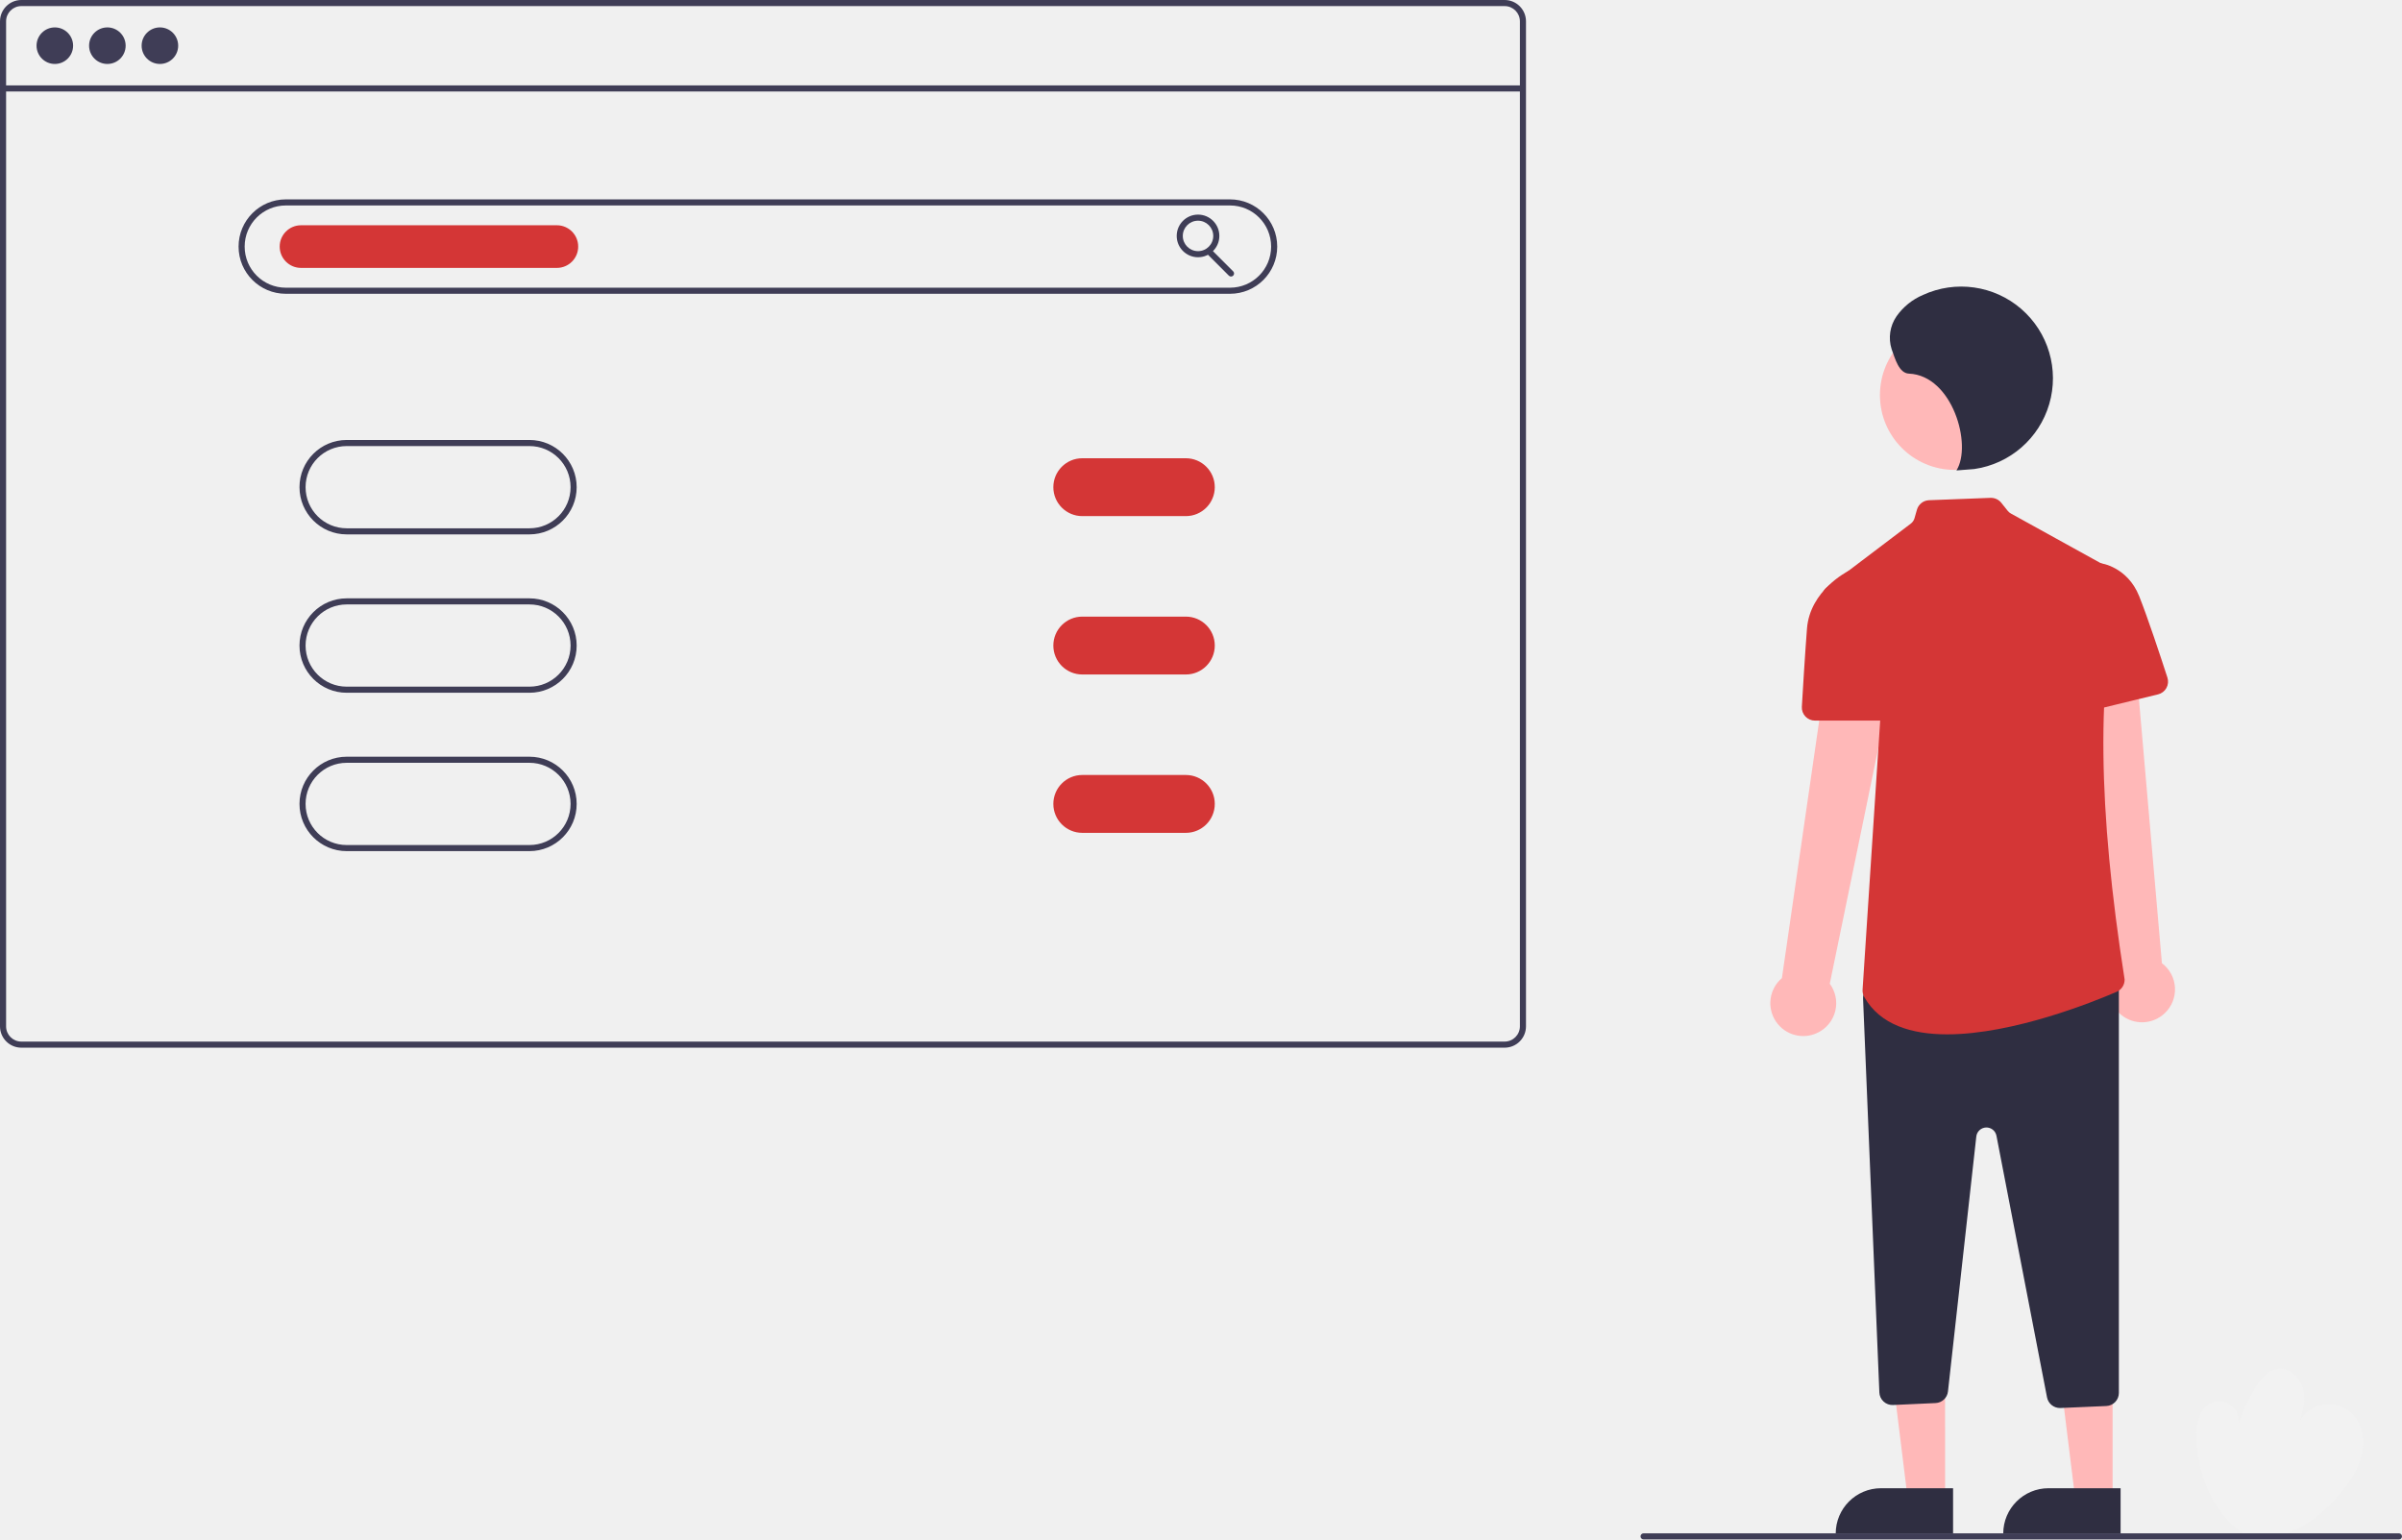
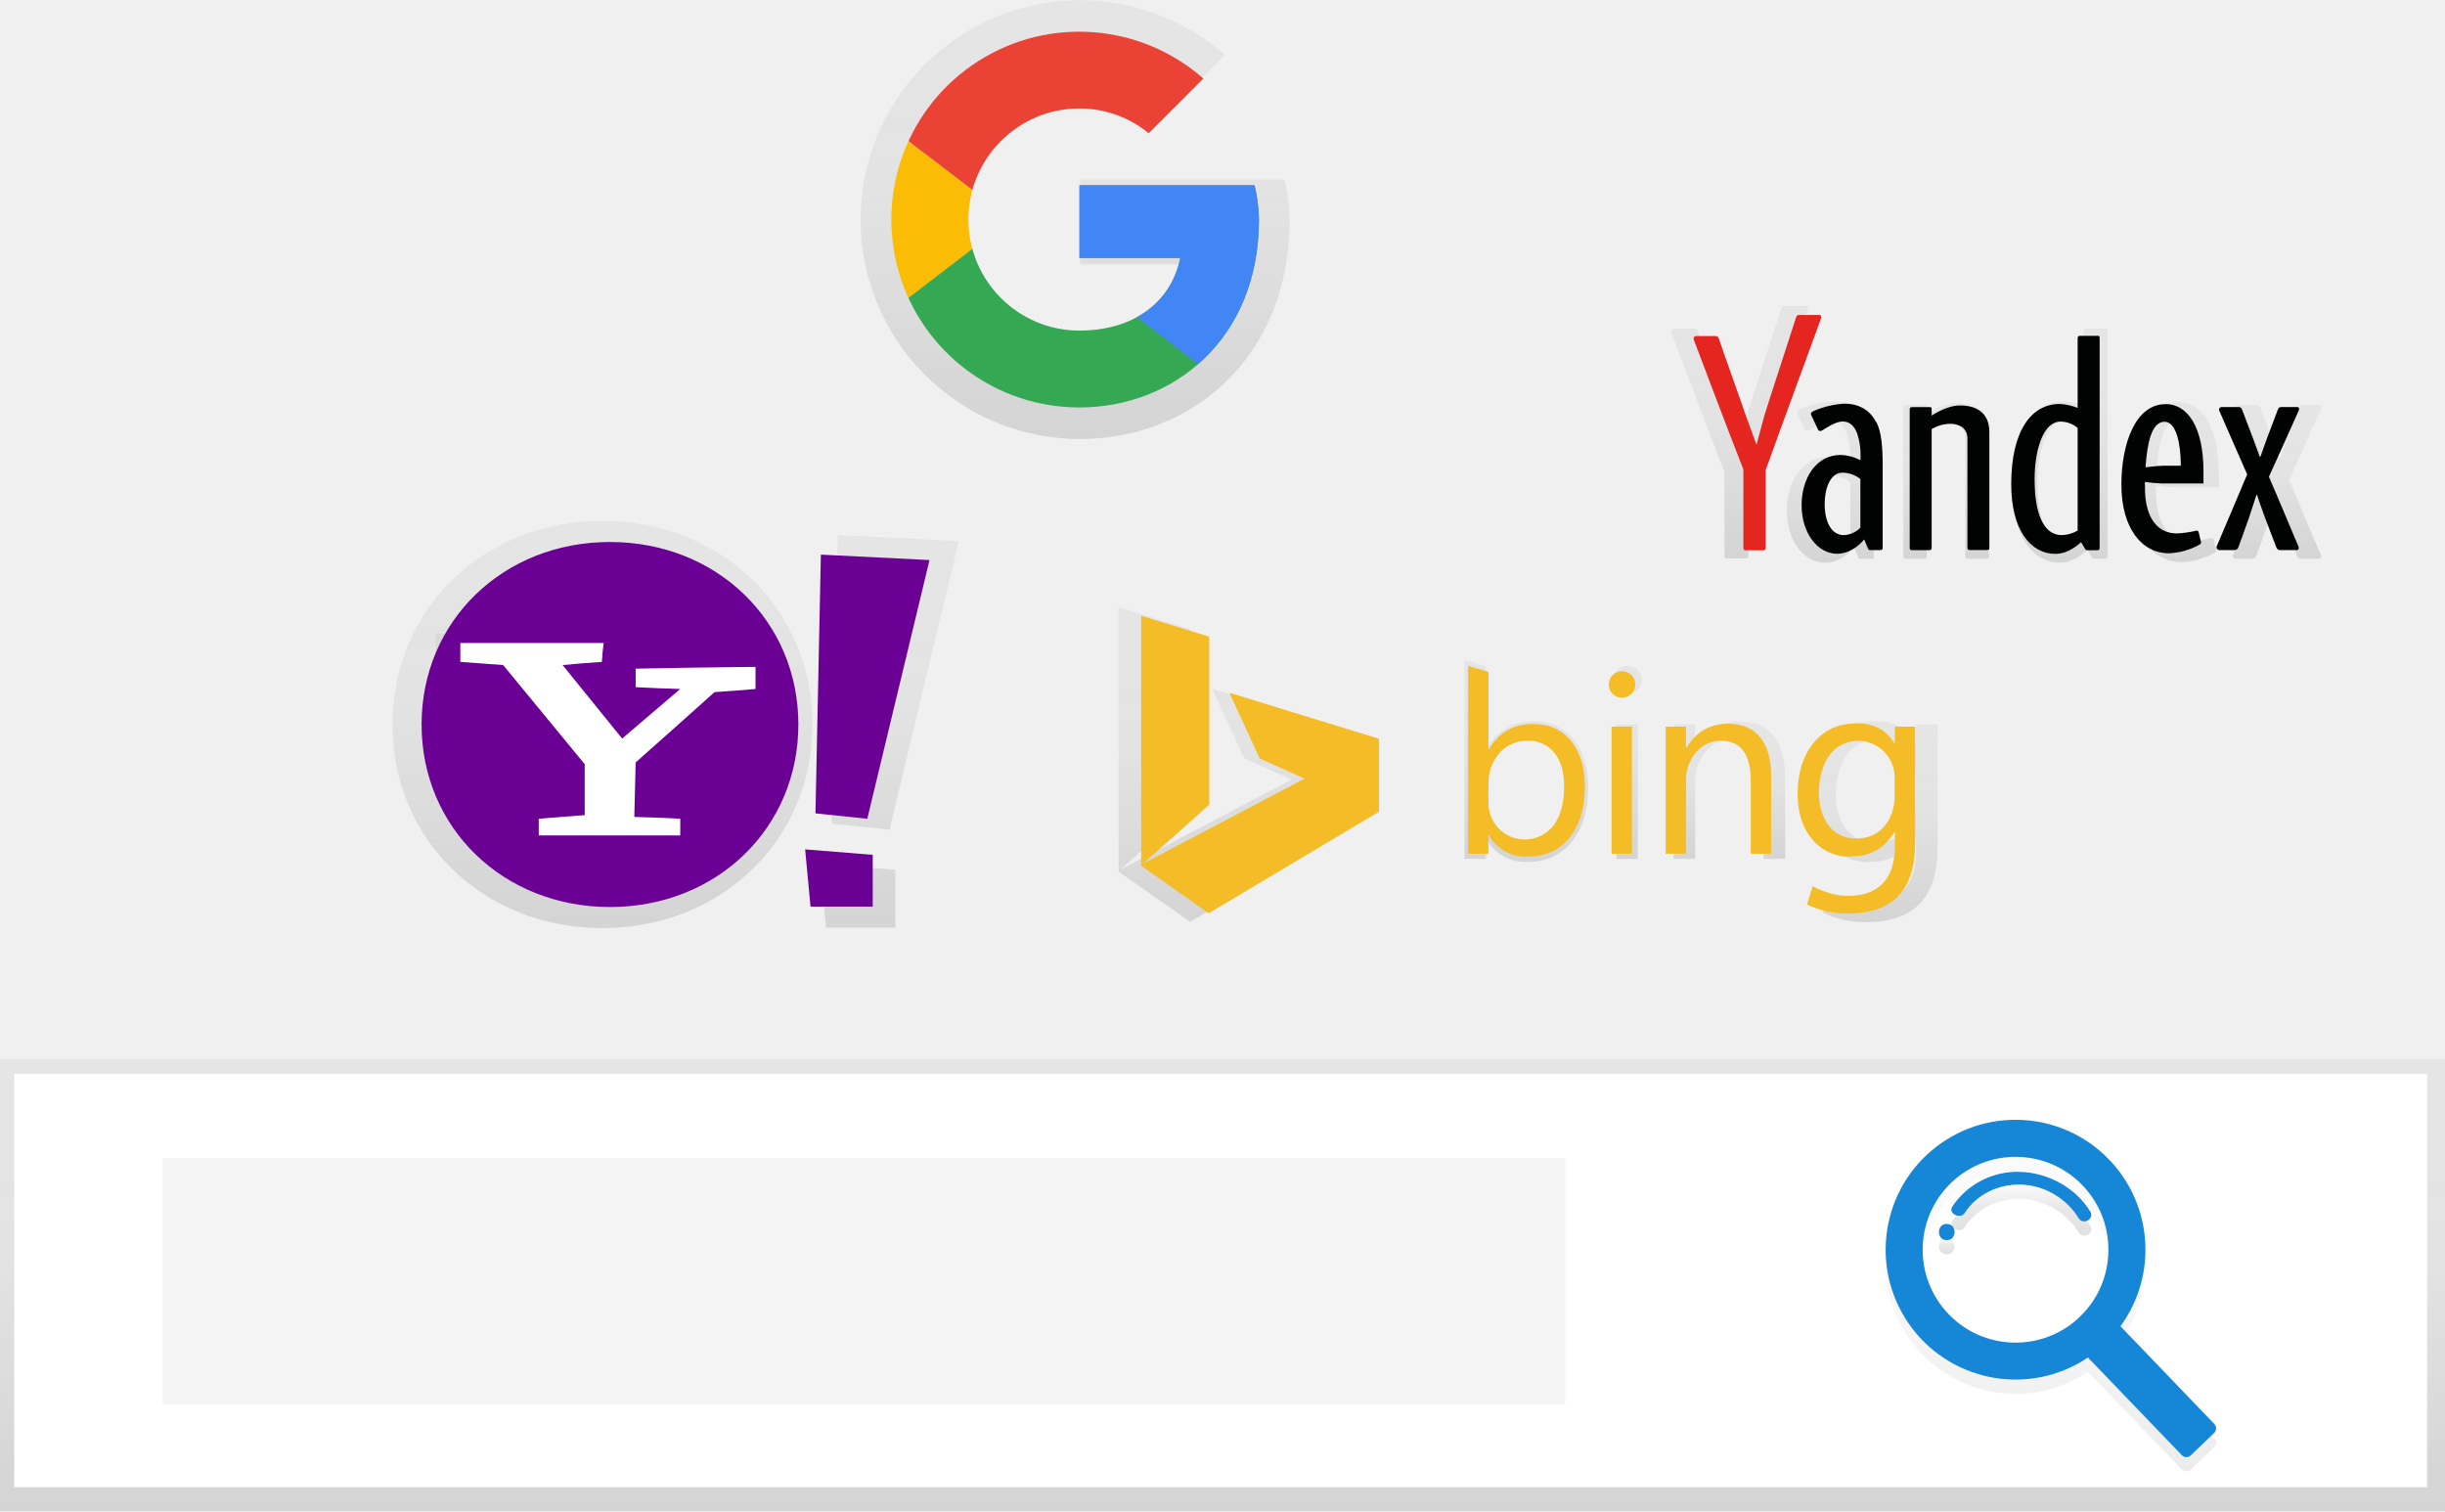
- <svg xmlns="http://www.w3.org/2000/svg" data-name="Layer 1" width="788.606" height="505.465" viewBox="0 0 788.606 505.465">
-   <path d="M942.334,700.889c-10.217-6.835-15.362-19.838-15.565-32.129-.068-4.122.972-8.9,4.664-10.733a6.409,6.409,0,0,1,9.174,6.785A62.045,62.045,0,0,1,945.908,653.296c1.825-3.088,4.388-6.302,7.963-6.596,4.148-.341,7.613,3.688,8.2,7.808s-.911,8.22-2.385,12.112a10.83,10.83,0,0,1,17.159-6.084c4.056,3.131,5.393,8.894,4.372,13.916s-4.017,9.415-7.331,13.323c-3.886,4.583-8.386,8.771-13.773,11.431s-11.758,3.678-17.489,1.874Z" transform="translate(-205.6969 -197.2677)" fill="#f2f2f2" />
-   <path d="M802.592,536.291a10.743,10.743,0,0,0,3.842-16.018l25.033-121.54-23.36-.308-17.384,119.998a10.801,10.801,0,0,0,11.87,17.868Z" transform="translate(-205.6969 -197.2677)" fill="#ffb8b8" />
-   <path d="M916.376,529.979a10.743,10.743,0,0,0-.897-16.448L904.726,389.907,882.253,396.289l17.641,119.961A10.801,10.801,0,0,0,916.376,529.979Z" transform="translate(-205.6969 -197.2677)" fill="#ffb8b8" />
-   <polygon points="638.591 492.157 626.331 492.156 620.499 444.868 638.593 444.869 638.591 492.157" fill="#ffb8b8" />
-   <path d="M617.574,488.653h23.644a0,0,0,0,1,0,0v14.887a0,0,0,0,1,0,0H602.687a0,0,0,0,1,0,0v0A14.887,14.887,0,0,1,617.574,488.653Z" fill="#2f2e41" />
-   <polygon points="693.591 492.157 681.331 492.156 675.499 444.868 693.593 444.869 693.591 492.157" fill="#ffb8b8" />
-   <path d="M672.574,488.653h23.644a0,0,0,0,1,0,0v14.887a0,0,0,0,1,0,0H657.687a0,0,0,0,1,0,0v0A14.887,14.887,0,0,1,672.574,488.653Z" fill="#2f2e41" />
-   <circle cx="641.768" cy="129.732" r="24.561" fill="#ffb8b8" />
-   <path d="M881.993,659.587a4.334,4.334,0,0,1-4.231-3.49l-16.604-85.907a3.349,3.349,0,0,0-6.618.266l-9.298,83.678a4.285,4.285,0,0,1-4.085,3.825l-13.945.634a4.235,4.235,0,0,1-3.106-1.127,4.278,4.278,0,0,1-1.392-2.996l-5.347-129.259a4.28,4.28,0,0,1,1.508-3.454l3.092-2.638a4.311,4.311,0,0,1,2.795-1.03h72.279a4.311,4.311,0,0,1,4.307,4.307V654.625a4.299,4.299,0,0,1-4.119,4.303l-15.051.655C882.115,659.585,882.054,659.587,881.993,659.587Z" transform="translate(-205.6969 -197.2677)" fill="#2f2e41" />
-   <path d="M844.976,536.895c-11.686.001-21.986-3.113-27.186-12.194a4.387,4.387,0,0,1-.586-2.472l6.534-99.877a3.349,3.349,0,0,0-.679-2.25l-18.334-24.038a4.305,4.305,0,0,1,.824-6.043l27.502-20.835a3.366,3.366,0,0,0,1.198-1.75l.801-2.804a4.298,4.298,0,0,1,3.975-3.121l20.181-.777a4.348,4.348,0,0,1,3.529,1.614l2.148,2.684a3.341,3.341,0,0,0,.996.84l33.75,18.65a4.315,4.315,0,0,1,2.223,3.723l.001.06-.014.057c-7.867,32.803-7.425,74.264,1.392,130.485a4.305,4.305,0,0,1-2.581,4.064C893.344,526.076,866.756,536.895,844.976,536.895Z" transform="translate(-205.6969 -197.2677)" fill="#d43636" />
-   <path d="M824.424,433.872H801.566a4.301,4.301,0,0,1-4.3-4.55c.34-5.823,1.011-16.898,1.683-25.632.967-12.568,13.282-18.754,13.406-18.816l.241-.118,8.314,5.278,7.737,38.688a4.307,4.307,0,0,1-4.223,5.15Z" transform="translate(-205.6969 -197.2677)" fill="#d43636" />
-   <path d="M887.06,431.738a4.312,4.312,0,0,1-4.26-4.776l4.218-38.81,8.15-5.969.186.021c.087.01,8.769,1.094,12.659,10.818,2.77,6.924,7,19.721,9.275,26.734a4.302,4.302,0,0,1-3.081,5.507l-26.108,6.35A4.356,4.356,0,0,1,887.06,431.738Z" transform="translate(-205.6969 -197.2677)" fill="#d43636" />
-   <path d="M848.024,351.732c5.253-8.311-1.305-31.189-15.596-31.786-3.299-.138-4.566-4.939-5.688-8.044a12.389,12.389,0,0,1,1.61-10.779,20.337,20.337,0,0,1,8.676-7.008,30.107,30.107,0,1,1,16.861,57.157Z" transform="translate(-205.6969 -197.2677)" fill="#2f2e41" />
-   <path d="M699.697,197.268h-487a7.008,7.008,0,0,0-7,7v330a7.008,7.008,0,0,0,7,7h487a7.008,7.008,0,0,0,7-7v-330A7.008,7.008,0,0,0,699.697,197.268Zm5,337a5.002,5.002,0,0,1-5,5h-487a5.002,5.002,0,0,1-5-5v-330a5.002,5.002,0,0,1,5-5h487a5.002,5.002,0,0,1,5,5Z" transform="translate(-205.6969 -197.2677)" fill="#3f3d56" />
-   <rect x="1" y="28.04" width="499" height="2" fill="#3f3d56" />
-   <circle cx="18" cy="15" r="6" fill="#3f3d56" />
-   <circle cx="35.25" cy="15" r="6" fill="#3f3d56" />
-   <circle cx="52.5" cy="15" r="6" fill="#3f3d56" />
-   <path d="M609.524,293.732h-310a15.5,15.5,0,0,1,0-31h310a15.5,15.5,0,0,1,0,31Zm-310-29a13.5,13.5,0,0,0,0,27h310a13.5,13.5,0,0,0,0-27Z" transform="translate(-205.6969 -197.2677)" fill="#3f3d56" />
-   <path d="M379.524,372.732h-60a15.5,15.5,0,0,1,0-31h60a15.5,15.5,0,0,1,0,31Zm-60-29a13.5,13.5,0,0,0,0,27h60a13.5,13.5,0,0,0,0-27Z" transform="translate(-205.6969 -197.2677)" fill="#3f3d56" />
-   <path d="M379.524,424.732h-60a15.5,15.5,0,0,1,0-31h60a15.5,15.5,0,0,1,0,31Zm-60-29a13.5,13.5,0,0,0,0,27h60a13.5,13.5,0,0,0,0-27Z" transform="translate(-205.6969 -197.2677)" fill="#3f3d56" />
-   <path d="M379.524,476.732h-60a15.5,15.5,0,0,1,0-31h60a15.5,15.5,0,0,1,0,31Zm-60-29a13.5,13.5,0,0,0,0,27h60a13.5,13.5,0,0,0,0-27Z" transform="translate(-205.6969 -197.2677)" fill="#3f3d56" />
-   <path d="M388.524,285.232h-84a7,7,0,0,1,0-14h84a7,7,0,0,1,0,14Z" transform="translate(-205.6969 -197.2677)" fill="#d43636" />
-   <path d="M599.024,281.732a7,7,0,1,1,7-7A7.008,7.008,0,0,1,599.024,281.732Zm0-12a5,5,0,1,0,5,5A5.006,5.006,0,0,0,599.024,269.732Z" transform="translate(-205.6969 -197.2677)" fill="#3f3d56" />
-   <path d="M609.852,288.065a.997.997,0,0,1-.707-.293l-7.026-7.026a1.0 1,0,1,1,1.414-1.414l7.026,7.026a1,1,0,0,1-.707,1.707Z" transform="translate(-205.6969 -197.2677)" fill="#3f3d56" />
-   <path d="M595.024,366.732h-34a9.5,9.5,0,0,1,0-19h34a9.5,9.5,0,0,1,0,19Z" transform="translate(-205.6969 -197.2677)" fill="#d43636" />
-   <path d="M595.024,418.732h-34a9.5,9.5,0,0,1,0-19h34a9.5,9.5,0,0,1,0,19Z" transform="translate(-205.6969 -197.2677)" fill="#d43636" />
-   <path d="M595.024,470.732h-34a9.5,9.5,0,0,1,0-19h34a9.5,9.5,0,0,1,0,19Z" transform="translate(-205.6969 -197.2677)" fill="#d43636" />
-   <path d="M993.303,702.732h-248a1,1,0,0,1,0-2h248a1,1,0,0,1,0,2Z" transform="translate(-205.6969 -197.2677)" fill="#3f3d56" />
+ <svg xmlns="http://www.w3.org/2000/svg" xmlns:xlink="http://www.w3.org/1999/xlink" data-name="Layer 1" width="871.91" height="538.91" viewBox="0 0 871.91 538.91">
+   <defs>
+     <linearGradient id="73e15490-e73a-4daf-a8fa-871575ee9321-1371" x1="435.95" y1="538.91" x2="435.95" y2="377.68" gradientUnits="userSpaceOnUse">
+       <stop offset="0" stop-color="gray" stop-opacity="0.25" />
+       <stop offset="0.54" stop-color="gray" stop-opacity="0.12" />
+       <stop offset="1" stop-color="gray" stop-opacity="0.1" />
+     </linearGradient>
+     <linearGradient id="df8be15c-9459-42d7-bdb7-69a0793b072a-1372" x1="895.46" y1="705.26" x2="895.46" y2="584.97" gradientUnits="userSpaceOnUse">
+       <stop offset="0" stop-color="#b3b3b3" stop-opacity="0.25" />
+       <stop offset="0.54" stop-color="#b3b3b3" stop-opacity="0.1" />
+       <stop offset="1" stop-color="#b3b3b3" stop-opacity="0.05" />
+     </linearGradient>
+     <linearGradient id="ec5b6c4a-1901-436f-adb1-6a75e1cf02b2-1373" x1="858.28" y1="627.87" x2="858.28" y2="622.08" gradientUnits="userSpaceOnUse">
+       <stop offset="0" stop-opacity="0.12" />
+       <stop offset="0.55" stop-opacity="0.09" />
+       <stop offset="1" stop-opacity="0.02" />
+     </linearGradient>
+     <linearGradient id="ad8637ff-19a2-4376-ab14-889c914baa6d-1374" x1="884.88" y1="621.23" x2="884.88" y2="603.52" xlink:href="#ec5b6c4a-1901-436f-adb1-6a75e1cf02b2-1373" />
+     <linearGradient id="4f6e45b9-bafa-41f4-95be-649755ef2db0-1375" x1="547.45" y1="337.11" x2="547.45" y2="180.55" xlink:href="#73e15490-e73a-4daf-a8fa-871575ee9321-1371" />
+     <clipPath id="5a7aca18-822d-4cd6-8022-bc12f6b28c27-1370" transform="translate(-164.05 -180.55)">
+       <path id="19379121-7478-408f-b0f7-0bc5cc67c984-1390" data-name="&lt;Clipping Path&gt;" d="M611.43,246.64H549v25.9h35.95c-3.35,16.45-17.37,25.9-35.95,25.9a39.6,39.6,0,1,1,0-79.21,38.75,38.75,0,0,1,24.68,8.83l19.5-19.5A67,67,0,1,0,549,325.85c33.51,0,64-24.37,64-67A55.6,55.6,0,0,0,611.43,246.64Z" fill="none" />
+     </clipPath>
+     <linearGradient id="6627af2f-6387-4a0d-b0b9-ac53cdbc3a5b-1376" x1="378.88" y1="511.52" x2="378.88" y2="366.33" xlink:href="#73e15490-e73a-4daf-a8fa-871575ee9321-1371" />
+     <linearGradient id="ddaf1a7f-9880-4904-953e-5b43016bf555-1377" x1="378.07" y1="483.02" x2="378.07" y2="406.49" xlink:href="#73e15490-e73a-4daf-a8fa-871575ee9321-1371" />
+     <linearGradient id="ff2f0951-b323-4635-82fe-8231a68c23a1-1378" x1="481.22" y1="511.34" x2="481.22" y2="371.35" xlink:href="#73e15490-e73a-4daf-a8fa-871575ee9321-1371" />
+     <linearGradient id="feead546-cd88-4849-9d6b-2d10146d77ca-1379" x1="443.8" y1="328.74" x2="443.8" y2="216.51" xlink:href="#73e15490-e73a-4daf-a8fa-871575ee9321-1371" />
+     <linearGradient id="11171aa7-1c4b-491e-968e-ec86b16c2491-1380" x1="708.4" y1="487.94" x2="708.4" y2="415.88" xlink:href="#73e15490-e73a-4daf-a8fa-871575ee9321-1371" />
+     <linearGradient id="e26bf7bd-782d-4f56-b0ff-5a31b16d8be8-1381" x1="744.45" y1="486.82" x2="744.45" y2="417.99" xlink:href="#73e15490-e73a-4daf-a8fa-871575ee9321-1371" />
+     <linearGradient id="585d3746-95bf-4104-b482-1a8856ed9312-1382" x1="780.78" y1="486.82" x2="780.78" y2="437.78" xlink:href="#73e15490-e73a-4daf-a8fa-871575ee9321-1371" />
+     <linearGradient id="a907c335-795f-486f-b1b8-609a83bdae17-1383" x1="832.79" y1="509.37" x2="832.79" y2="437.64" xlink:href="#73e15490-e73a-4daf-a8fa-871575ee9321-1371" />
+     <linearGradient id="13dbe9af-638b-435e-9f44-8918d669c0cb-1384" x1="858.05" y1="379.79" x2="858.05" y2="324.38" xlink:href="#73e15490-e73a-4daf-a8fa-871575ee9321-1371" />
+     <linearGradient id="6e785759-1792-4e56-ab13-97f1c71d675c-1385" x1="898.6" y1="381.19" x2="898.6" y2="297.72" xlink:href="#73e15490-e73a-4daf-a8fa-871575ee9321-1371" />
+     <linearGradient id="1b9d0fbd-4a18-480c-8952-bc1dca6d3c24-1386" x1="939.58" y1="380.99" x2="939.58" y2="323.88" xlink:href="#73e15490-e73a-4daf-a8fa-871575ee9321-1371" />
+     <linearGradient id="08a32409-e9e2-41c9-b320-daf7c916d8a5-1387" x1="816.78" y1="381.19" x2="816.78" y2="323.68" xlink:href="#73e15490-e73a-4daf-a8fa-871575ee9321-1371" />
+     <linearGradient id="b2338fc2-5e48-4cc0-83aa-3fe60e8d838c-1388" x1="976.13" y1="379.79" x2="976.13" y2="324.99" xlink:href="#73e15490-e73a-4daf-a8fa-871575ee9321-1371" />
+     <linearGradient id="250804e8-9fcb-4348-8b6b-ec6692d86991-1389" x1="784.46" y1="379.79" x2="784.46" y2="289.72" xlink:href="#73e15490-e73a-4daf-a8fa-871575ee9321-1371" />
+   </defs>
+   <rect y="377.68" width="871.91" height="161.23" fill="url(#73e15490-e73a-4daf-a8fa-871575ee9321-1371)" />
+   <rect x="5.09" y="382.96" width="860.45" height="147.38" fill="#fff" />
+   <rect x="57.94" y="413.04" width="500.19" height="87.71" fill="#f5f5f5" />
+   <path d="M916.21,599.19a46.32,46.32,0,1,0-7.58,70.55l33.48,34.83a2.25,2.25,0,0,0,3.19.06l8.34-8a2.25,2.25,0,0,0,.06-3.19l-33.48-34.83A46.32,46.32,0,0,0,916.21,599.19Zm-10.43,56a33.13,33.13,0,1,1,.92-46.85A33.13,33.13,0,0,1,905.78,655.17Z" transform="translate(-164.05 -180.55)" fill="url(#df8be15c-9459-42d7-bdb7-69a0793b072a-1372)" />
+   <path d="M858.28,622.08c-3.73,0-3.73,5.79,0,5.79S862,622.08,858.28,622.08Z" transform="translate(-164.05 -180.55)" fill="url(#ec5b6c4a-1901-436f-adb1-6a75e1cf02b2-1373)" />
+   <path d="M884.25,603.53a27.83,27.83,0,0,0-24,12.4c-1.58,2.48,2.91,4.67,4.49,2.2,4-6.29,11.65-10.28,19.9-10.07a25.36,25.36,0,0,1,20.69,12c1.58,2.61,5.73.24,4.15-2.35C904.43,609.41,894.61,603.77,884.25,603.53Z" transform="translate(-164.05 -180.55)" fill="url(#ad8637ff-19a2-4376-ab14-889c914baa6d-1374)" />
+   <path d="M916.21,594.1a46.32,46.32,0,1,0-7.58,70.55l33.48,34.83a2.25,2.25,0,0,0,3.19.06l8.34-8a2.25,2.25,0,0,0,.06-3.19L920.23,653.5A46.32,46.32,0,0,0,916.21,594.1Zm-10.43,56a33.13,33.13,0,1,1,.92-46.85A33.13,33.13,0,0,1,905.78,650.08Z" transform="translate(-164.05 -180.55)" fill="#1686d6" />
+   <path d="M858.28,617c-3.73,0-3.73,5.79,0,5.79S862,617,858.28,617Z" transform="translate(-164.05 -180.55)" fill="#1686d6" />
+   <path d="M884.25,598.44a27.83,27.83,0,0,0-24,12.4c-1.58,2.48,2.91,4.67,4.49,2.2,4-6.29,11.65-10.28,19.9-10.07a25.36,25.36,0,0,1,20.69,12c1.58,2.61,5.73.24,4.15-2.35C904.43,604.32,894.61,598.67,884.25,598.44Z" transform="translate(-164.05 -180.55)" fill="#1686d6" />
+   <g id="b66f4108-1dd3-4103-b715-537ec4a4772e" data-name="&lt;Group&gt;">
+     <path d="M622.18,244.59H549.23v30.24h42c-3.91,19.21-20.28,30.24-42,30.24a46.26,46.26,0,0,1,0-92.51,45.25,45.25,0,0,1,28.82,10.32l22.77-22.77a78.23,78.23,0,1,0-51.59,137c39.14,0,74.72-28.47,74.72-78.28A64.94,64.94,0,0,0,622.18,244.59Z" transform="translate(-164.05 -180.55)" fill="url(#4f6e45b9-bafa-41f4-95be-649755ef2db0-1375)" />
+   </g>
+   <g clip-path="url(#5a7aca18-822d-4cd6-8022-bc12f6b28c27-1370)">
+     <path d="M472.81,298.43V219.22l51.79,39.6Z" transform="translate(-164.05 -180.55)" fill="#fbbc05" />
+     <path d="M472.81,219.22l51.79,39.6,21.33-18.58L619,228.36V185.71H472.81Z" transform="translate(-164.05 -180.55)" fill="#ea4335" />
+     <path d="M472.81,298.43l91.4-70.07,24.07,3L619,185.71V331.94H472.81Z" transform="translate(-164.05 -180.55)" fill="#34a853" />
+     <path d="M619,331.94l-94.44-73.12-12.19-9.14L619,219.22Z" transform="translate(-164.05 -180.55)" fill="#4285f4" />
+   </g>
+   <g id="d8826248-d006-481d-80db-43bc27daf51c" data-name="g3970">
+     <g id="90809b75-c047-41d3-8e27-ed57a95840b3" data-name="g3956">
+       <g id="4e8d5321-71ab-4cf6-9531-1699e46183bc" data-name="path61">
+         <path d="M378.87,366.33c42.47,0,74.92,31.43,74.92,72.58s-32.45,72.6-74.92,72.6S304,480.07,304,438.91,336.4,366.33,378.87,366.33ZM453.8,511.52Z" transform="translate(-164.05 -180.55)" fill="url(#6627af2f-6387-4a0d-b0b9-ac53cdbc3a5b-1376)" />
+       </g>
+       <g id="cd9086b0-0465-4ddd-b26e-08d7ca60be30" data-name="g63">
+         <g id="26e2b761-0ff4-4c57-a74a-b23f719f2f6e" data-name="id4">
+           <g id="aa638075-2341-4c20-8c97-6443789b9aee" data-name="path66">
+             <path d="M375.65,414c.17-2.52.36-5,.71-7.53h-57V414c5.73.36,11.29.9,17,1.25,10.75,13.08,21.5,26.17,32.43,39.42V475c-6.09.54-12.19.9-18.28,1.44V483h56.28V476.4c-6.09-.37-12.19-.54-18.28-.72.18-7.16.36-14.51.54-21.68,10.57-9.32,21-18.64,31.37-28,5.37-.36,10.75-.71,16.3-1.25V416c-15.95.18-31.72.36-47.67.71v7.36c5.91.36,11.83.53,17.74.71-7.7,6.63-15.42,13.08-23.12,19.72-7.89-9.68-15.77-19.53-23.66-29.22C365.25,414.73,370.44,414.38,375.65,414Z" transform="translate(-164.05 -180.55)" fill="url(#ddaf1a7f-9880-4904-953e-5b43016bf555-1377)" />
+           </g>
+         </g>
+       </g>
+       <g id="c909fb51-d884-4b77-9a53-133209191f18" data-name="g68">
+         <g id="fad3897a-b382-46ab-97cd-992d89cd1312" data-name="id5">
+           <g id="b723b098-9615-45ec-9744-2c024445d2d9" data-name="path71">
+             <path d="M506,373.52l-43.2-2.16c-.72,34.24-1.44,68.65-2.15,102.89,6.81.71,13.8,1.43,20.6,2.15Q493.58,424.78,506,373.52ZM458.63,511.34h24.73v-20.6l-26.88-2.15C457.19,496.29,457.92,503.82,458.63,511.34Z" transform="translate(-164.05 -180.55)" fill="url(#ff2f0951-b323-4635-82fe-8231a68c23a1-1378)" />
+           </g>
+         </g>
+       </g>
+     </g>
+   </g>
+   <g id="c54374c9-5ce3-408c-944d-67488ba47ad9" data-name="g3970">
+     <g id="0625f036-f82d-4f60-b46b-c9ebda46575e" data-name="g3956">
+       <path id="0af1f165-b901-461e-ab4c-b27d5265da26-1391" data-name="path61" d="M381.57,373.83c38.09,0,67.18,28.18,67.18,65.09S419.65,504,381.57,504s-67.18-28.19-67.18-65.1S343.48,373.83,381.57,373.83ZM448.76,504Z" transform="translate(-164.05 -180.55)" fill="#6b0094" />
+       <g id="c03fa78e-fbaa-491c-9ca6-f015ede67acc" data-name="g63">
+         <g id="88a9ccd2-aa29-411b-a295-ecc501fde54c" data-name="id4">
+           <path id="f24379df-238d-4d18-84fa-01d663e5d57c-1392" data-name="path66" d="M378.68,416.59c.15-2.26.32-4.51.64-6.75H328.21v6.75c5.13.32,10.12.8,15.27,1.12,9.64,11.73,19.28,23.47,29.08,35.35v18.17c-5.46.48-10.93.8-16.39,1.29v5.94h50.47v-5.94c-5.46-.33-10.93-.48-16.39-.65.17-6.42.32-13,.48-19.44,9.47-8.36,18.81-16.71,28.13-25.07,4.81-.32,9.64-.64,14.62-1.12v-7.88c-14.3.17-28.45.32-42.75.64v6.6c5.3.32,10.61.47,15.91.64-6.91,5.95-13.83,11.73-20.73,17.68-7.07-8.68-14.15-17.52-21.22-26.2C369.35,417.23,374,416.91,378.68,416.59Z" transform="translate(-164.05 -180.55)" fill="#fff" />
+         </g>
+       </g>
+       <g id="bed980a8-54d9-4ead-8aa7-7019110c4f84" data-name="g68">
+         <g id="4054f81e-5c95-4b6b-9e19-71fd8b4446f2" data-name="id5">
+           <path id="131db97b-3cb7-4435-addf-77d62cece6dc-1393" data-name="path71" d="M495.52,380.27l-38.74-1.94c-.65,30.7-1.29,61.56-1.93,92.27,6.1.64,12.37,1.28,18.48,1.93Q484.42,426.24,495.52,380.27ZM453.09,503.86h22.18V485.38l-24.1-1.93C451.8,490.36,452.45,497.11,453.09,503.86Z" transform="translate(-164.05 -180.55)" fill="#6b0094" />
+         </g>
+       </g>
+     </g>
+   </g>
+   <g id="8dc6b1c1-e606-4fc7-a28b-e59b8b7d9e91" data-name="layer1">
+     <g id="3383feb4-8fcc-4817-9f82-bc69d4bd9416" data-name="path2998">
+       <polygon points="424.45 328.74 398.91 310.84 398.91 216.51 424.61 224.38 424.61 287.81 399.65 310.05 460.56 278.01 443.68 270.37 432.25 245.59 488.7 262.89 488.7 290.48 424.45 328.74" fill="url(#feead546-cd88-4849-9d6b-2d10146d77ca-1379)" />
+     </g>
+     <g id="adf0c4a8-c861-4f67-ad45-bfc4516b4b15" data-name="flowRoot3000">
+       <g id="5241a0fb-1782-4a0b-a8f5-d9d23bc6ad1c" data-name="path3009">
+         <path d="M694.22,479.89H694v6.92h-7.67V415.88l7.67,2.29v29.16h.19q5.66-9.54,16.56-9.55,9.22,0,14.43,6.43t5.22,17.24q0,12-5.85,19.25t-16,7.23A15.76,15.76,0,0,1,694.22,479.89ZM694,460.57v6.69a14.25,14.25,0,0,0,3.86,10.08,13.77,13.77,0,0,0,20.73-1.19q4-5.33,4-14.83,0-8-3.7-12.54a12.23,12.23,0,0,0-10-4.54,13.6,13.6,0,0,0-10.76,4.66A17.09,17.09,0,0,0,694,460.57Z" transform="translate(-164.05 -180.55)" fill="url(#11171aa7-1c4b-491e-968e-ec86b16c2491-1380)" />
+       </g>
+       <g id="e9bd7740-3bac-4f11-9098-850597dc5964" data-name="path3011">
+         <path d="M744.4,428a4.86,4.86,0,0,1-3.51-1.4,4.74,4.74,0,0,1-1.45-3.56,4.91,4.91,0,0,1,5-5,5,5,0,0,1,3.58,1.43,5,5,0,0,1,0,7.09A4.91,4.91,0,0,1,744.4,428Zm3.74,58.85h-7.67V438.9h7.67Z" transform="translate(-164.05 -180.55)" fill="url(#e26bf7bd-782d-4f56-b0ff-5a31b16d8be8-1381)" />
+       </g>
+       <g id="9d1a5a1d-38c0-45ad-a4b7-043d8bfe2cf6" data-name="path3013">
+         <path d="M800.67,486.82H793V459.49q0-15.25-11.14-15.25a12.08,12.08,0,0,0-9.52,4.33,16,16,0,0,0-3.77,10.93v27.33H760.9V438.9h7.67v8h.19q5.43-9.08,15.72-9.08,7.86,0,12,5.08t4.16,14.67Z" transform="translate(-164.05 -180.55)" fill="url(#585d3746-95bf-4104-b482-1a8856ed9312-1382)" />
+       </g>
+       <g id="d360da2a-da29-47f1-af73-68a568081c1c" data-name="path3015">
+         <path d="M855,483q0,26.39-25.27,26.39A33.92,33.92,0,0,1,814.15,506l2.1-6.87c4.69,2.32,9,3.61,13.32,3.61,11.4,0,17.71-6.19,17.71-18.73v-5.24h-.19q-5.47,9.17-16.47,9.17a18,18,0,0,1-14.39-6.39c-3.63-4.26-5.61-10.05-5.61-17.23,0-8.14,2.11-14.54,6-19.34s9.38-7.34,16.18-7.34c6.46,0,11.13,2.34,14.25,7.52h.19V438.9H855Zm-7.67-17.83v-7.07a13.82,13.82,0,0,0-13.48-13.85c-11.11,0-15.08,10.11-15.16,19.65,0,9.11,4.63,17.24,14.08,17.24S847.19,473.65,847.28,465.15Z" transform="translate(-164.05 -180.55)" fill="url(#a907c335-795f-486f-b1b8-609a83bdae17-1383)" />
+       </g>
+     </g>
+   </g>
+   <g id="b32b3bd2-e2ac-448f-8e9d-3efea7831205" data-name="layer1">
+     <path id="862837c3-f02c-4075-80e2-0d6e8e0a806a-1394" data-name="path2998" d="M595.1,506.22,571,489.29V400.13l24.29,7.44v59.95l-23.59,21,57.57-30.29-16-7.22-10.8-23.42L655.83,444V470Z" transform="translate(-164.05 -180.55)" fill="#f4bd27" />
+     <g id="b78c3c1b-fd7c-4cdd-831f-943502e589c6" data-name="flowRoot3000">
+       <path id="a1aaba5c-87d1-494e-b4db-e2424d267e74-1395" data-name="path3009" d="M695,478.43h-.18V485H687.6v-67l7.25,2.16v27.56H695q5.35-9,15.66-9,8.71,0,13.64,6.08t4.93,16.3q0,11.37-5.53,18.2T708.6,486A14.9,14.9,0,0,1,695,478.43Zm-.18-18.27v6.32A13.47,13.47,0,0,0,698.5,476a13,13,0,0,0,19.59-1.13q3.74-5,3.74-14,0-7.56-3.49-11.85a11.56,11.56,0,0,0-9.46-4.29,12.85,12.85,0,0,0-10.17,4.4,16.16,16.16,0,0,0-3.85,11Z" transform="translate(-164.05 -180.55)" fill="#f4bd27" />
+       <path id="c2b46ba4-c904-4cc9-9109-f48bfd422836-1396" data-name="path3011" d="M742.46,429.34a4.59,4.59,0,0,1-3.32-1.33,4.48,4.48,0,0,1-1.37-3.36,4.64,4.64,0,0,1,4.69-4.73,4.68,4.68,0,0,1,3.38,1.35,4.72,4.72,0,0,1,0,6.7A4.64,4.64,0,0,1,742.46,429.34ZM746,485h-7.25V439.69H746Z" transform="translate(-164.05 -180.55)" fill="#f4bd27" />
+       <path id="e38629ea-396c-4cd4-a9ef-8c6412e7dcde-1397" data-name="path3013" d="M795.64,485h-7.25V459.15q0-14.42-10.53-14.42a11.42,11.42,0,0,0-9,4.09,15.16,15.16,0,0,0-3.56,10.33V485h-7.25V439.69h7.25v7.52h.18q5.13-8.58,14.86-8.58,7.43,0,11.37,4.8t3.94,13.86Z" transform="translate(-164.05 -180.55)" fill="#f4bd27" />
+       <path id="b7a43e19-a069-4d09-9407-0ca788ab83ee-1398" data-name="path3015" d="M847,481.35q0,24.94-23.88,24.94a32.07,32.07,0,0,1-14.68-3.18l2-6.5c4.44,2.19,8.52,3.41,12.59,3.41,10.78,0,16.74-5.85,16.74-17.7v-5h-.18Q834.35,486,824,486a17,17,0,0,1-13.6-6c-3.43-4-5.3-9.5-5.3-16.28,0-7.7,2-13.74,5.7-18.28s8.87-6.94,15.3-6.94c6.1,0,10.52,2.21,13.47,7.1h.18v-5.91H847ZM839.7,464.5v-6.68A13.06,13.06,0,0,0,827,444.73c-10.5,0-14.25,9.55-14.33,18.57,0,8.61,4.38,16.29,13.31,16.29S839.61,472.53,839.7,464.5Z" transform="translate(-164.05 -180.55)" fill="#f4bd27" />
+     </g>
+   </g>
+   <g id="79792e90-82bf-4238-a4af-cd0948953fb1" data-name="g10">
+     <g id="d238b1b1-b934-4f75-9b9b-f38f789b39c3" data-name="path38">
+       <path d="M862.05,324.38c-5.31,0-10.84,3.88-10.84,3.88v-2.49c0-.55-.22-.77-.76-.77h-6.78a.78.78,0,0,0-.87.77v53.15c0,.55.22.88.77.88h6.89a.78.78,0,0,0,.76-.88v-45.5a14.73,14.73,0,0,1,7.08-2c3.7,0,6.61,1.84,6.61,5.6v41.92a.81.81,0,0,0,.87.88h6.77a.78.78,0,0,0,.76-.88V334.61C873.31,327.94,869.21,324.38,862.05,324.38Z" transform="translate(-164.05 -180.55)" fill="url(#13dbe9af-638b-435e-9f44-8918d669c0cb-1384)" />
+     </g>
+     <g id="917579d8-8aae-424a-b443-a10d1fe52665" data-name="path40">
+       <path d="M914.76,297.72H908a.78.78,0,0,0-.87.77V325.3a20,20,0,0,0-6.88-1.53c-11,0-18.56,10.53-18.56,30.77,0,17.34,7.35,26.65,16.94,26.65,4,0,7.38-2.32,9.82-4.49l1.48,2.51a.93.93,0,0,0,1,.58h3.9a.78.78,0,0,0,.77-.88V298.48c0-.55-.22-.77-.76-.77Zm-24.13,55c0-11.15,3.26-22.2,9.92-22.2a10.28,10.28,0,0,1,6.56,2.44v39.3a12.85,12.85,0,0,1-6,1.75C893.83,374,890.63,365.44,890.63,352.75Z" transform="translate(-164.05 -180.55)" fill="url(#6e785759-1792-4e56-ab13-97f1c71d675c-1385)" />
+     </g>
+     <g id="8c6db44b-25c2-4c11-b17a-480760c306ff" data-name="path42">
+       <path d="M940.72,323.88c-11.28,0-16.85,14.77-16.85,30.85,0,16.83,7.94,26.26,18.16,26.26a25.82,25.82,0,0,0,11.89-3.4.82.82,0,0,0,.42-1l-.86-3.56a.76.76,0,0,0-.87-.65,36.23,36.23,0,0,1-7.54,1.08c-8.36,0-12.19-7.44-12.19-17.31v-2.4a63.71,63.71,0,0,0,6.65.58h15.77v-4.56c0-16.84-5.89-25.85-14.57-25.85Zm-.54,23.57c-2.5,0-7,.62-7,.62s.06-1.81.28-3.55c1-9.23,3.18-13.9,7-13.9,3.3,0,5.57,4.78,6.11,13.14.11,1.74.11,3.69.11,3.69h-6.43Z" transform="translate(-164.05 -180.55)" fill="url(#1b9d0fbd-4a18-480c-8952-bc1dca6d3c24-1386)" />
+     </g>
+     <g id="c697e1ca-ddd9-45ac-9ec9-31a6877d9bb6" data-name="path44">
+       <path d="M829.92,330.78c-2.51-4.94-7-7.1-12.08-7.1a33.86,33.86,0,0,0-11.83,2.8c-.67.3-1.09.57-1.09,1.09a2.21,2.21,0,0,0,.33,1l2.31,4.94a1,1,0,0,0,.93.69,1.71,1.71,0,0,0,.92-.36c3.34-2.14,5.79-3.31,7.72-3.31,2.56,0,4.3,1.7,5.37,4.26a25.6,25.6,0,0,1,1.39,9.48c0,.49,0,1.12,0,1.12a17.27,17.27,0,0,0-7.57-2c-9.79,0-15.07,9.31-15.07,19.26,0,10.73,6.17,18.59,13.59,18.59,4.13,0,7.87-2.43,10.37-5.48,0,0,1.33,3.18,1.51,3.56a.77.77,0,0,0,.86.52h4a.78.78,0,0,0,.76-.88V348.08c0-7.58-.38-13.36-2.38-17.3Zm-6,40.39a9.43,9.43,0,0,1-6.36,2.86,5.94,5.94,0,0,1-5-2.76c-1.58-2.18-2.31-5.54-2.31-9.25,0-5.88,2.17-11.91,6.77-11.91a11.15,11.15,0,0,1,6.91,2.44v18.63Z" transform="translate(-164.05 -180.55)" fill="url(#08a32409-e9e2-41c9-b320-daf7c916d8a5-1387)" />
+     </g>
+     <g id="ff4fa252-6ee1-4f25-bde5-0a4b374039a4" data-name="path46">
+       <path d="M991.08,325h-6a1.17,1.17,0,0,0-1.19.81c-.38,1-2.94,7.73-4,10.52-.75,2-2.76,7.69-2.76,7.69h-.23s-1.48-4.15-2.28-6.21c-.64-1.68-4-10.54-4.44-11.64-.23-.59-.48-1.17-1.35-1.17H962.2a1,1,0,0,0-.9,1.29c.24.5,10.77,24.51,10.77,24.51s-11.31,26.89-11.64,27.49a1,1,0,0,0,.89,1.5h5.79c1,0,1.37-.52,1.67-1.35.83-2.33,2.07-5.58,3.83-10.6,1.16-3.33,3-9.16,3-9.16h.2s2,5.95,2.76,7.89c1.89,4.92,4.32,11.34,4.57,12s.64,1.2,1.32,1.2H991c.65,0,1-.74.65-1.39-.73-1.54-7-16.72-11.3-26.69,0,0,11.25-24.84,11.47-25.45s.15-1.26-.77-1.26Z" transform="translate(-164.05 -180.55)" fill="url(#b2338fc2-5e48-4cc0-83aa-3fe60e8d838c-1388)" />
+     </g>
+     <g id="79f0924f-12b4-4187-96c3-4ef7db672aef" data-name="path48">
+       <path d="M808.1,289.72h-7.62a1.09,1.09,0,0,0-1.19.81c-.1.48-11.42,35-12.25,37.92-.58,2-2.49,9.24-2.94,11l-3.94-10.76c-1-3-10.13-28.61-10.4-29.64-.15-.56-.41-1.26-1.39-1.26h-7.44A1,1,0,0,0,760,299c.19.4,13.62,36.16,19,49.82v30c0,.55.22.88.77.88h7a.78.78,0,0,0,.76-.88v-29.8c4.52-12.64,21-57.62,21.23-58.13s.16-1.26-.77-1.26Z" transform="translate(-164.05 -180.55)" fill="url(#250804e8-9fcb-4348-8b6b-ec6692d86991-1389)" />
+     </g>
+   </g>
+   <g id="d1c7a373-120e-4263-88e0-20e0671c3dc9" data-name="g10">
+     <path id="8b7152ff-683f-476b-a613-e78fe121e9f8-1399" data-name="path38" d="M863,325.14c-4.94,0-10.1,3.61-10.1,3.61v-2.32c0-.51-.2-.71-.71-.71h-6.31a.73.73,0,0,0-.81.71v49.49c0,.51.2.82.71.82h6.41a.73.73,0,0,0,.71-.82V333.56a13.71,13.71,0,0,1,6.59-1.89c3.44,0,6.16,1.71,6.16,5.21v39a.75.75,0,0,0,.81.82h6.31a.72.72,0,0,0,.71-.82V334.67C873.49,328.45,869.68,325.14,863,325.14Z" transform="translate(-164.05 -180.55)" fill="#010202" />
+     <path id="c6648a63-5afe-4686-8775-d8042d885f82-1400" data-name="path40" d="M912.08,300.32h-6.31a.73.73,0,0,0-.81.71v25a18.64,18.64,0,0,0-6.41-1.42c-10.25,0-17.28,9.8-17.28,28.65,0,16.15,6.84,24.81,15.77,24.81,3.76,0,6.87-2.16,9.15-4.18l1.38,2.34a.86.86,0,0,0,.89.54h3.63a.73.73,0,0,0,.71-.82V301c0-.51-.2-.71-.71-.71Zm-22.47,51.24c0-10.39,3-20.67,9.24-20.67a9.57,9.57,0,0,1,6.11,2.27v36.59a12,12,0,0,1-5.62,1.63C892.6,371.38,889.62,363.37,889.62,351.56Z" transform="translate(-164.05 -180.55)" fill="#010202" />
+     <path id="8ebde601-e4a8-4ba4-a58e-6ed2eed807f8-1401" data-name="path42" d="M936.25,324.68c-10.51,0-15.69,13.75-15.69,28.72,0,15.67,7.4,24.45,16.9,24.45a24,24,0,0,0,11.07-3.16.77.77,0,0,0,.39-1l-.8-3.31a.7.7,0,0,0-.81-.61,33.73,33.73,0,0,1-7,1c-7.78,0-11.35-6.92-11.35-16.12v-2.23a59.31,59.31,0,0,0,6.19.54h14.68v-4.25c0-15.68-5.49-24.07-13.57-24.07Zm-.51,21.95c-2.32,0-6.55.57-6.55.57s.06-1.69.26-3.31c.91-8.6,3-12.94,6.5-12.94,3.08,0,5.18,4.45,5.69,12.24.1,1.62.1,3.44.1,3.44h-6Z" transform="translate(-164.05 -180.55)" fill="#010202" />
+     <path id="b4bb227d-30ce-41b9-90ac-a7d472bb05c4-1402" data-name="path44" d="M833.1,331.11c-2.33-4.6-6.49-6.61-11.25-6.61a31.52,31.52,0,0,0-11,2.6c-.62.28-1,.53-1,1a2.06,2.06,0,0,0,.31.92l2.15,4.6a.91.91,0,0,0,.87.64,1.59,1.59,0,0,0,.86-.33c3.11-2,5.39-3.08,7.19-3.08,2.39,0,4,1.58,5,4a23.84,23.84,0,0,1,1.29,8.83c0,.45,0,1,0,1a16.08,16.08,0,0,0-7-1.9c-9.12,0-14,8.67-14,17.93,0,10,5.75,17.31,12.65,17.31,3.85,0,7.33-2.26,9.66-5.11,0,0,1.24,3,1.4,3.32a.72.72,0,0,0,.8.49h3.69a.73.73,0,0,0,.71-.82V347.21c0-7.05-.36-12.43-2.22-16.1Zm-5.62,37.61a8.78,8.78,0,0,1-5.92,2.66,5.53,5.53,0,0,1-4.66-2.57c-1.47-2-2.15-5.15-2.15-8.61,0-5.47,2-11.09,6.3-11.09a10.38,10.38,0,0,1,6.43,2.27v17.34Z" transform="translate(-164.05 -180.55)" fill="#010202" />
+     <path id="0e65a99c-9adc-4d1d-86b7-022bb92efd88-1403" data-name="path46" d="M983.14,325.71h-5.62a1.09,1.09,0,0,0-1.11.76c-.36.94-2.73,7.2-3.71,9.79-.69,1.85-2.57,7.16-2.57,7.16h-.22s-1.38-3.86-2.12-5.79c-.6-1.56-3.73-9.82-4.13-10.84-.21-.55-.45-1.09-1.25-1.09h-6.16a.91.91,0,0,0-.84,1.2c.22.46,10,22.82,10,22.82s-10.53,25-10.84,25.6a1,1,0,0,0,.83,1.39h5.4c.92,0,1.28-.48,1.56-1.26.78-2.17,1.93-5.2,3.57-9.87,1.08-3.1,2.8-8.53,2.8-8.53h.19s1.88,5.54,2.57,7.35c1.76,4.58,4,10.56,4.26,11.19s.6,1.12,1.23,1.12h6.12c.61,0,.89-.69.6-1.29-.68-1.44-6.49-15.56-10.53-24.85,0,0,10.47-23.12,10.67-23.7s.14-1.18-.72-1.18Z" transform="translate(-164.05 -180.55)" fill="#010202" />
+     <path id="c96c6d06-e931-4679-98ae-89e17d7c35f9-1404" data-name="path48" d="M812.78,292.87h-7.09a1,1,0,0,0-1.11.76c-.09.45-10.64,32.63-11.4,35.31-.54,1.9-2.32,8.6-2.74,10.21l-3.67-10c-.89-2.76-9.43-26.64-9.68-27.59-.14-.52-.38-1.18-1.3-1.18h-6.92a.91.91,0,0,0-.84,1.2c.17.37,12.68,33.67,17.73,46.39v28c0,.51.2.82.71.82H793a.73.73,0,0,0,.71-.82V348.17c4.21-11.77,19.6-53.65,19.76-54.12s.14-1.18-.72-1.18Z" transform="translate(-164.05 -180.55)" fill="#e52620" />
+   </g>
</svg>
